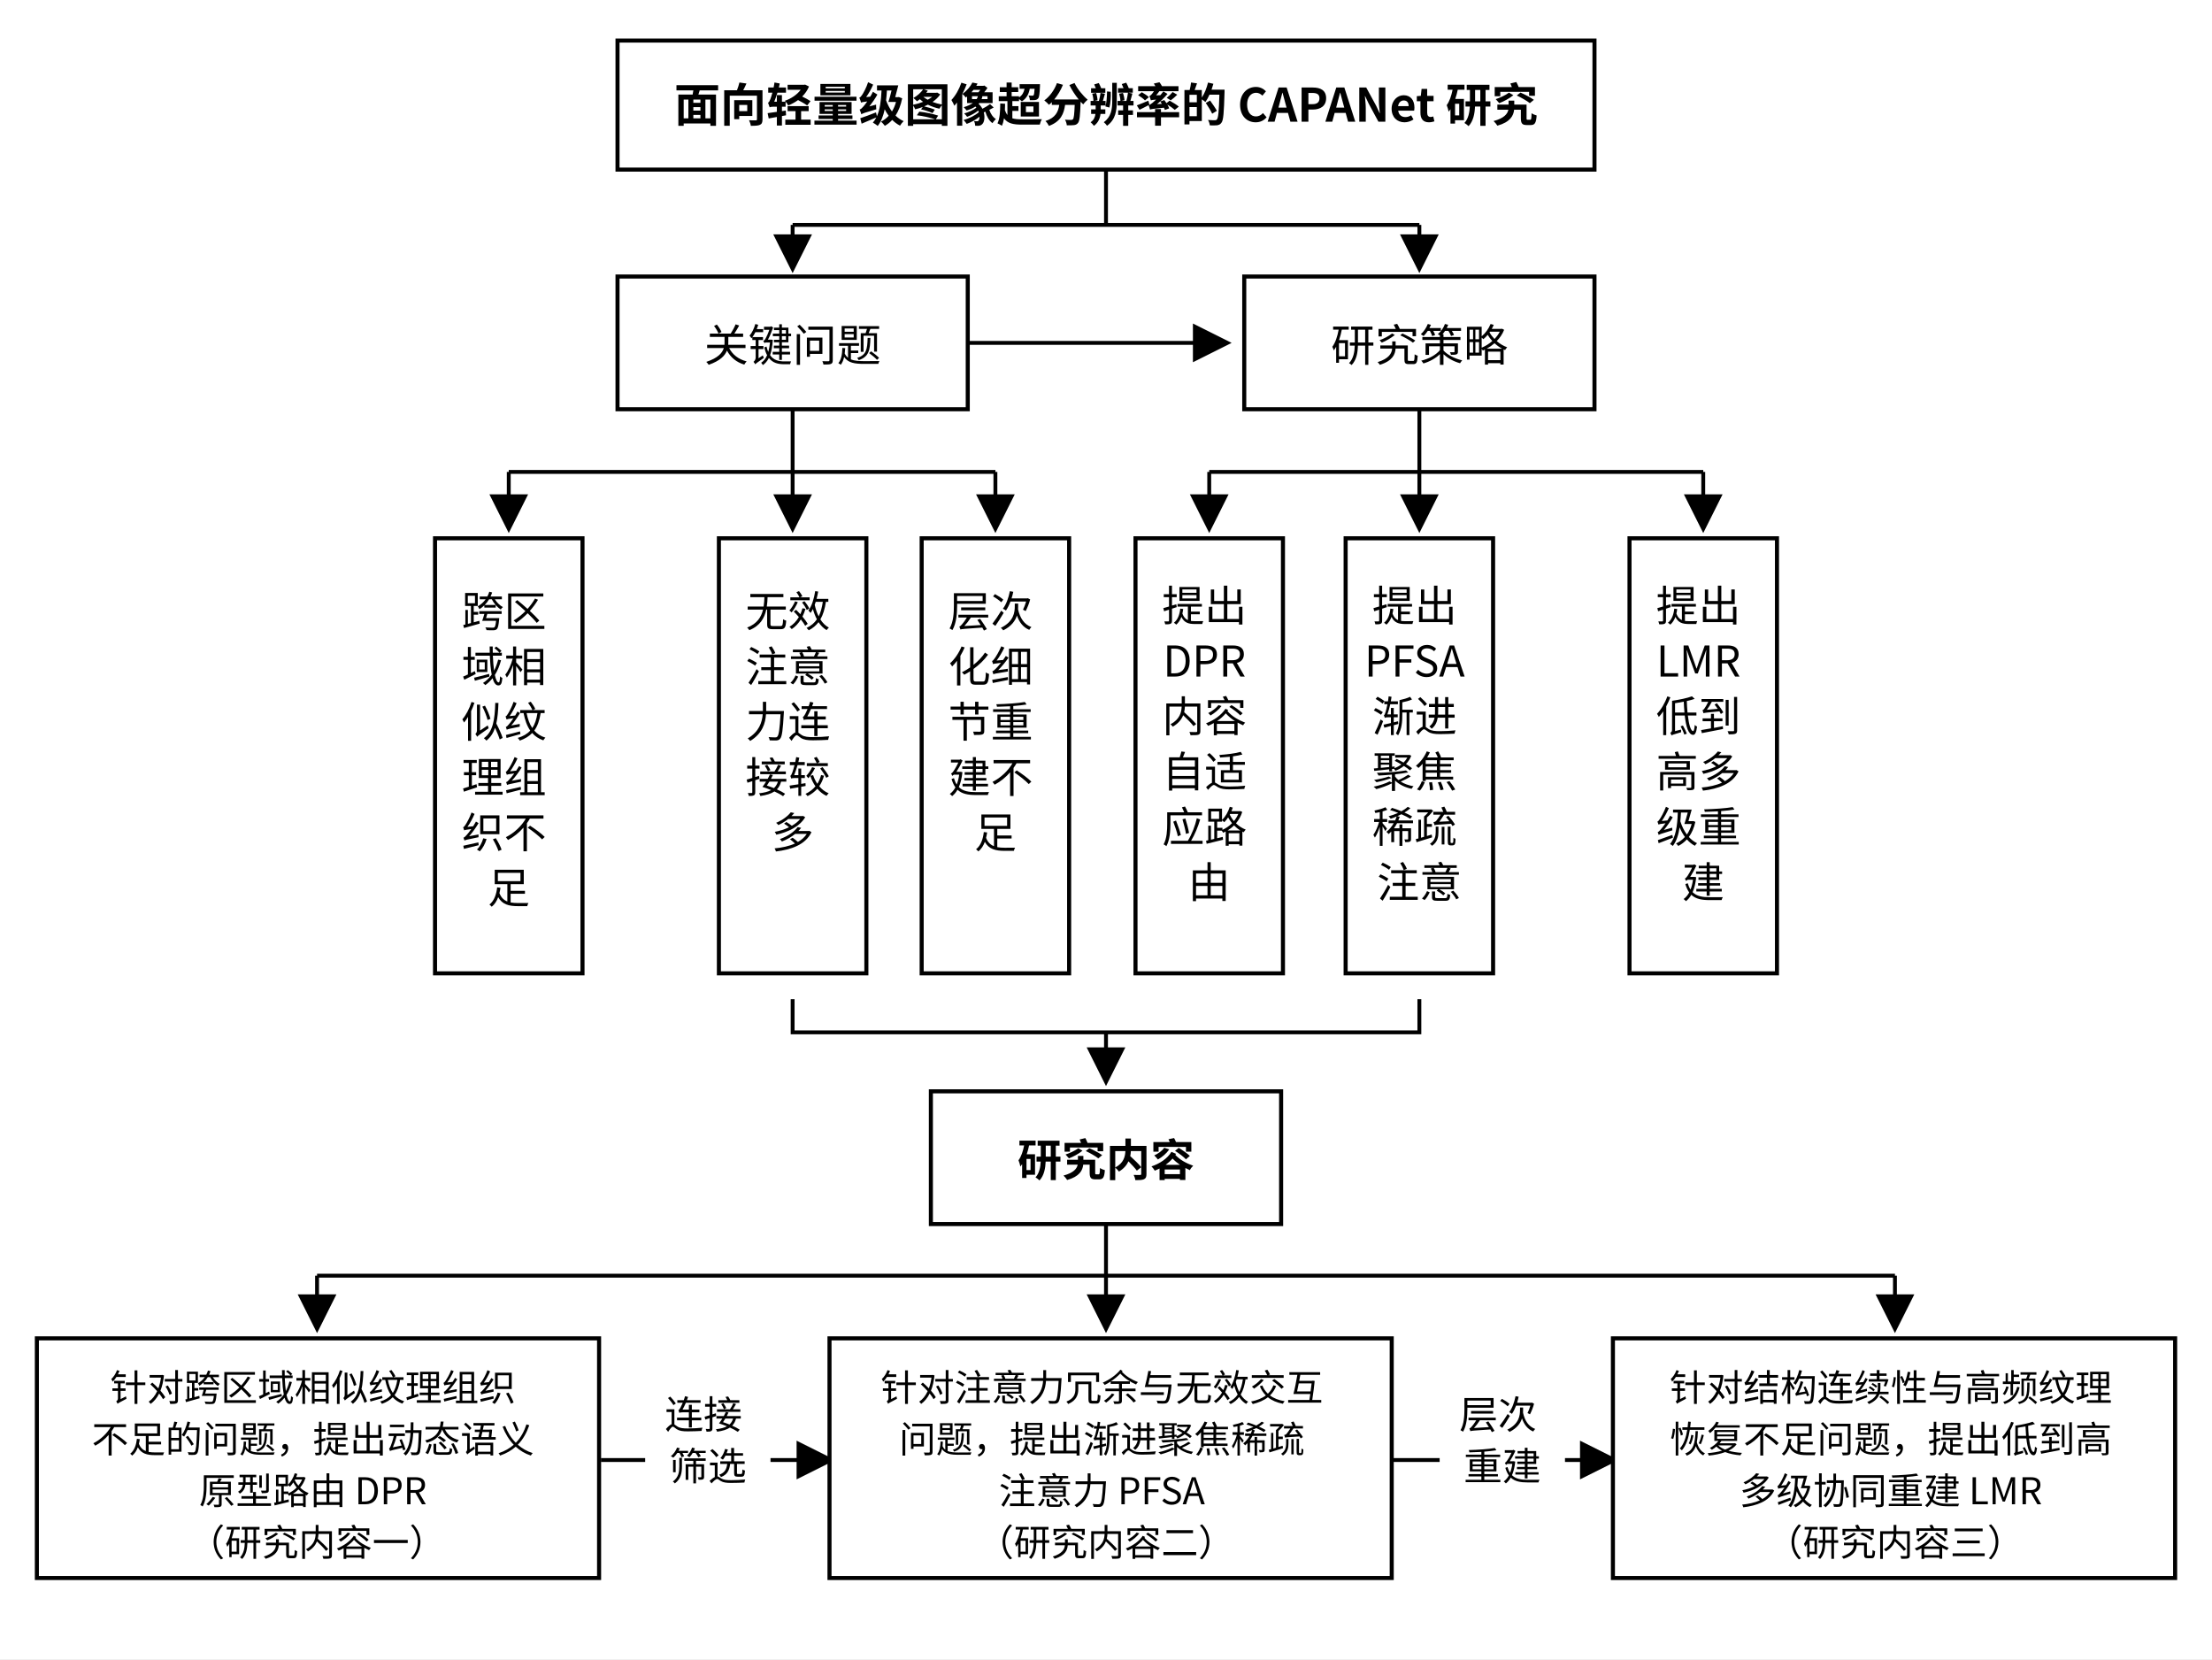
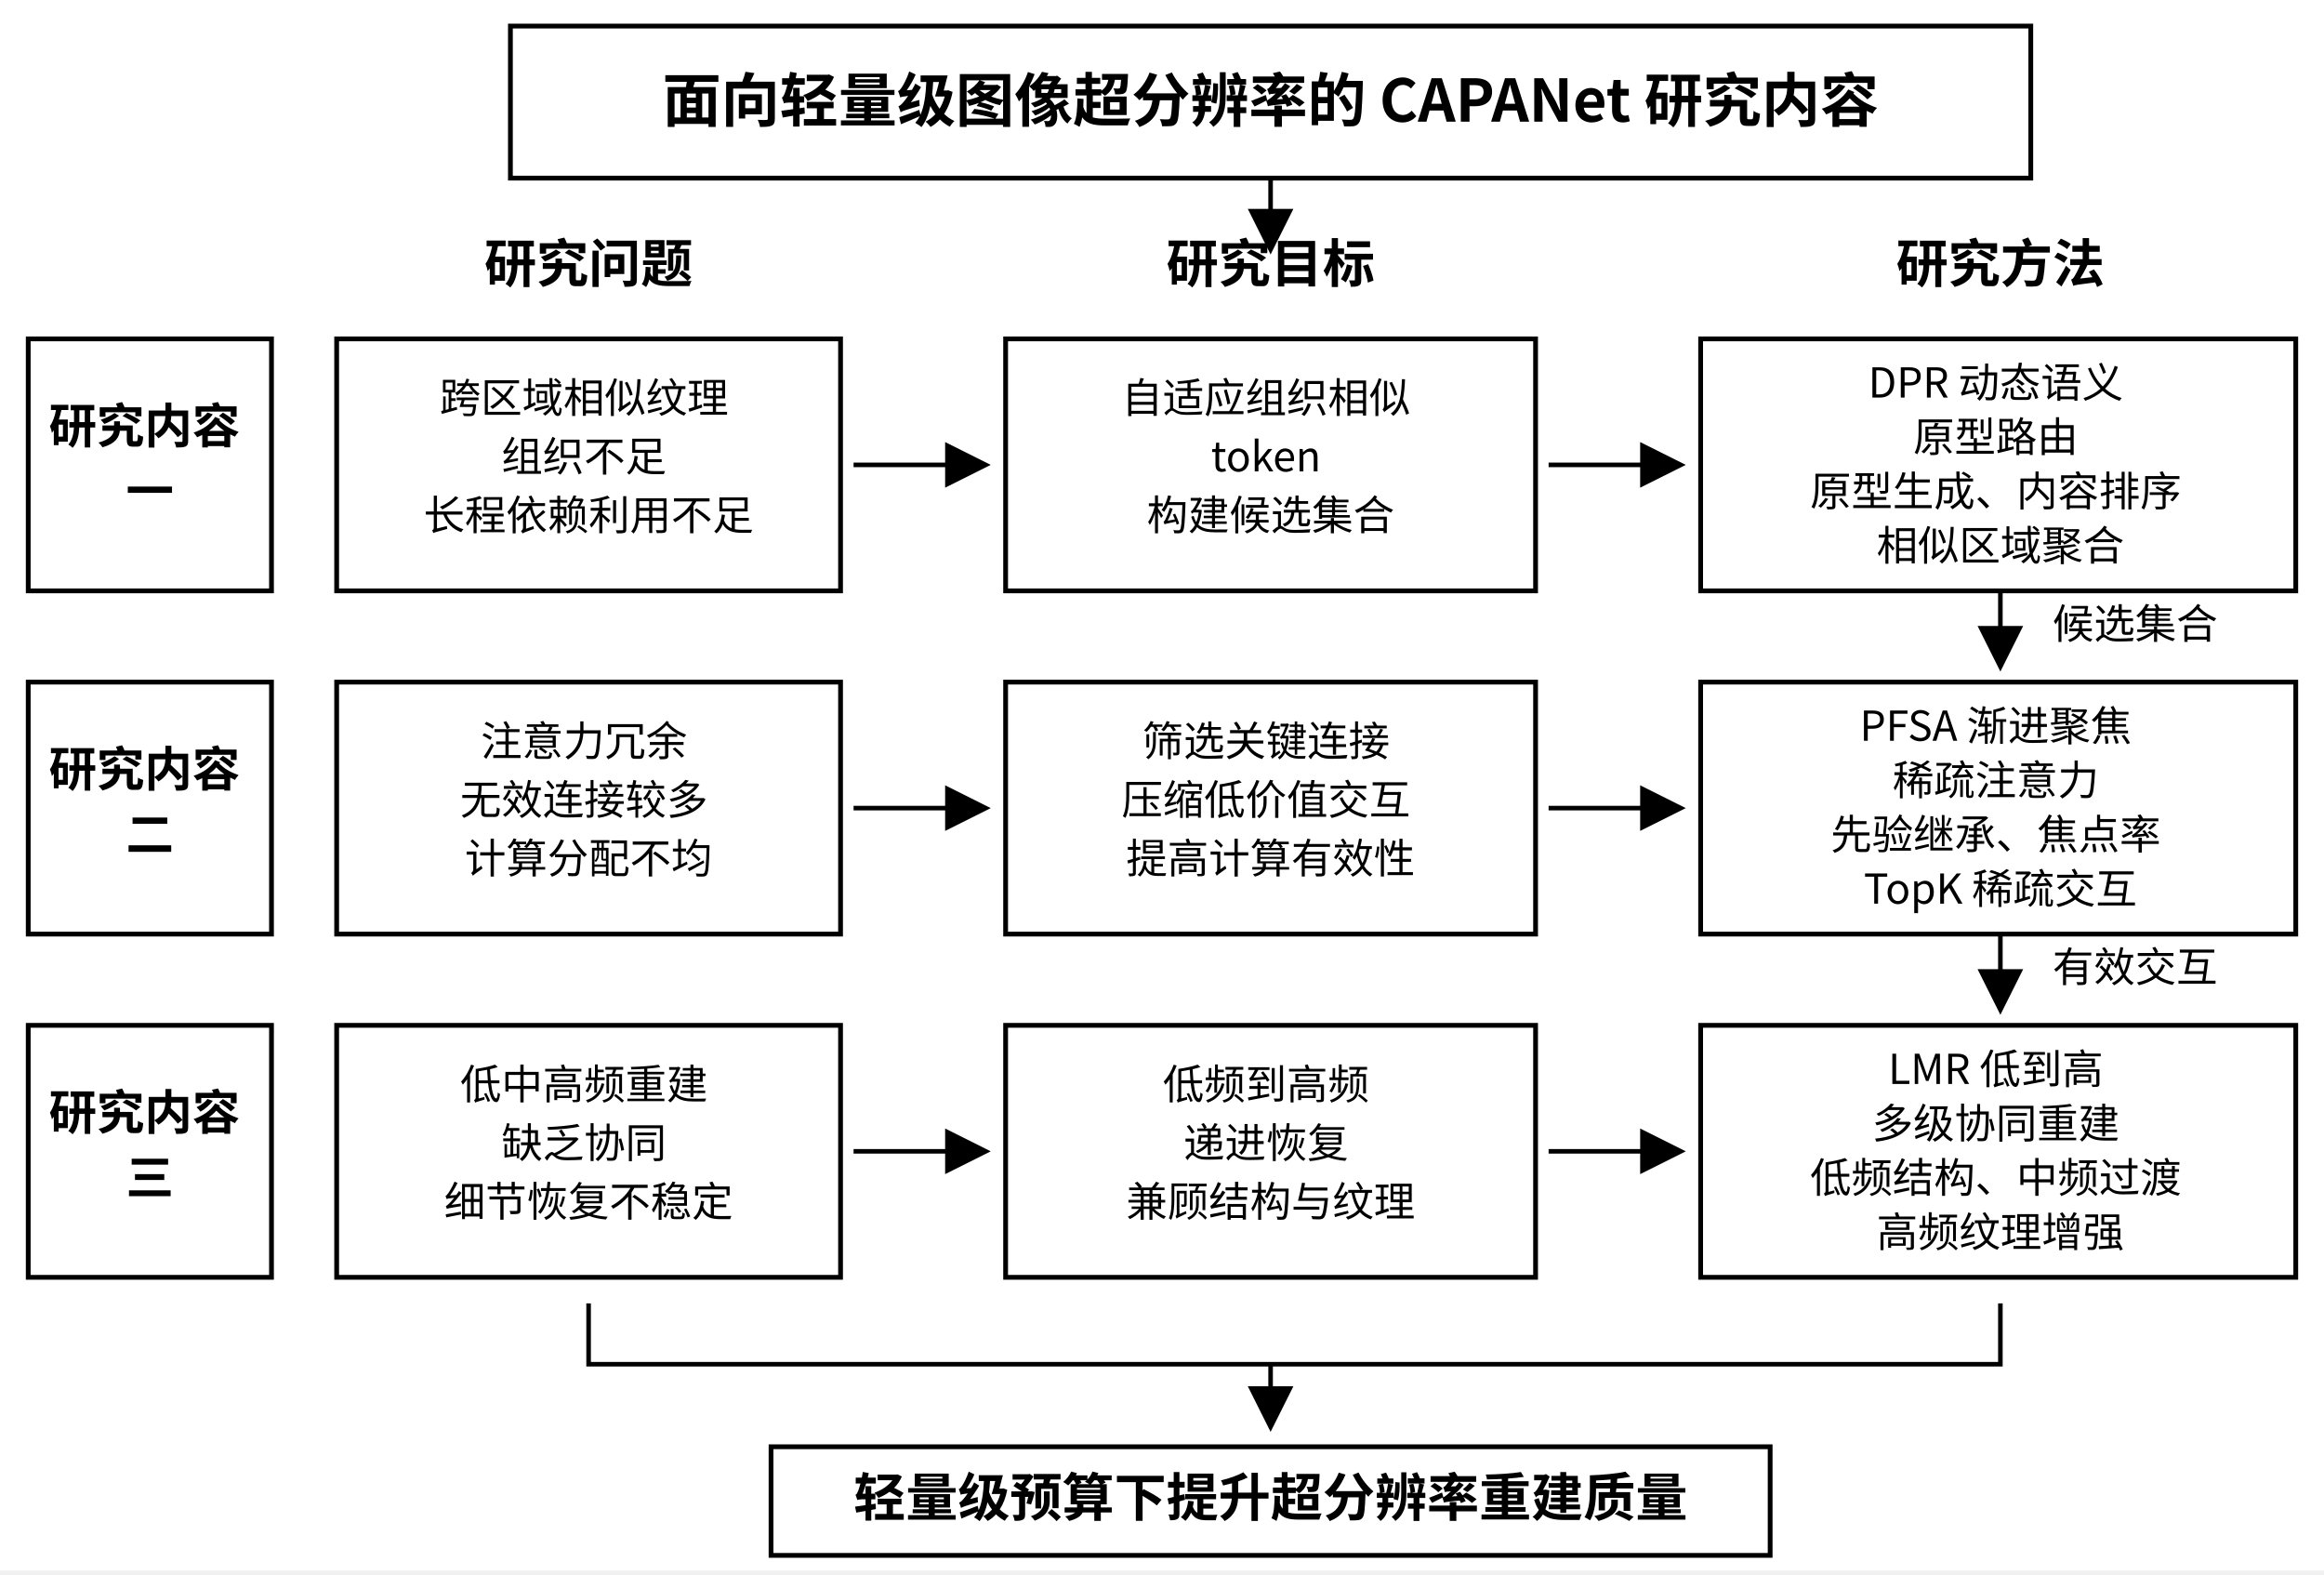
- <svg xmlns="http://www.w3.org/2000/svg" viewBox="0 0 1200 900" role="img" aria-labelledby="title desc">
+ <svg xmlns="http://www.w3.org/2000/svg" viewBox="15 12 1070 725" role="img" aria-labelledby="title desc">
  <defs>
    <marker id="arrow" markerWidth="10" markerHeight="10" refX="8.5" refY="5" orient="auto">
      <path d="M0,0 L10,5 L0,10 Z" fill="#000000" />
+     </marker>
+     <marker id="arrowSmall" markerWidth="8" markerHeight="8" refX="7" refY="4" orient="auto">
+       <path d="M0,0 L8,4 L0,8 Z" fill="#000000" />
    </marker>
  </defs>
  <style>
    .box { fill: #ffffff; stroke: #000000; stroke-width: 2.2; }
    .line { stroke: #000000; stroke-width: 2.1; fill: none; }
    .arrow { stroke: #000000; stroke-width: 2.1; fill: none; marker-end: url(#arrow); }
-     .titleText { font-family: "Noto Sans CJK SC", "Microsoft YaHei", "PingFang SC", "Heiti SC", Arial, sans-serif; font-size: 25px; font-weight: 700; fill: #000000; letter-spacing: 0; }
-     .nodeText { font-family: "Noto Sans CJK SC", "Microsoft YaHei", "PingFang SC", "Heiti SC", Arial, sans-serif; font-size: 24px; fill: #000000; letter-spacing: 0; }
-     .nodeBold { font-family: "Noto Sans CJK SC", "Microsoft YaHei", "PingFang SC", "Heiti SC", Arial, sans-serif; font-size: 24px; font-weight: 700; fill: #000000; letter-spacing: 0; }
-     .verticalText { font-family: "Noto Sans CJK SC", "Microsoft YaHei", "PingFang SC", "Heiti SC", Arial, sans-serif; font-size: 23px; fill: #000000; letter-spacing: 0; }
-     .bodyText { font-family: "Noto Sans CJK SC", "Microsoft YaHei", "PingFang SC", "Heiti SC", Arial, sans-serif; font-size: 20px; fill: #000000; letter-spacing: 0; }
-     .linkText { font-family: "Noto Sans CJK SC", "Microsoft YaHei", "PingFang SC", "Heiti SC", Arial, sans-serif; font-size: 21px; fill: #000000; letter-spacing: 0; }
+     .smallArrow { stroke: #000000; stroke-width: 1.9; fill: none; marker-end: url(#arrowSmall); }
+     .titleText { font-family: "Noto Sans CJK SC", "Microsoft YaHei", "PingFang SC", "Heiti SC", Arial, sans-serif; font-size: 27px; font-weight: 700; fill: #000000; letter-spacing: 0; }
+     .headerText { font-family: "Noto Sans CJK SC", "Microsoft YaHei", "PingFang SC", "Heiti SC", Arial, sans-serif; font-size: 24px; font-weight: 700; fill: #000000; letter-spacing: 0; }
+     .labelText { font-family: "Noto Sans CJK SC", "Microsoft YaHei", "PingFang SC", "Heiti SC", Arial, sans-serif; font-size: 22px; font-weight: 700; fill: #000000; letter-spacing: 0; }
+     .bodyText { font-family: "Noto Sans CJK SC", "Microsoft YaHei", "PingFang SC", "Heiti SC", Arial, sans-serif; font-size: 19px; fill: #000000; letter-spacing: 0; }
+     .smallText { font-family: "Noto Sans CJK SC", "Microsoft YaHei", "PingFang SC", "Heiti SC", Arial, sans-serif; font-size: 18px; fill: #000000; letter-spacing: 0; }
+     .linkText { font-family: "Noto Sans CJK SC", "Microsoft YaHei", "PingFang SC", "Heiti SC", Arial, sans-serif; font-size: 19px; fill: #000000; letter-spacing: 0; }
  </style>
-   <rect width="1200" height="900" fill="#ffffff" />
-   <rect x="335" y="22" width="530" height="70" class="box" />
-   <text x="600" y="66" text-anchor="middle" class="titleText">面向轻量级图像超分辨率的 CAPANet 研究</text>
-   <path d="M600 92 L600 122" class="line" />
-   <path d="M430 122 L770 122" class="line" />
-   <path d="M430 122 L430 145" class="arrow" />
-   <path d="M770 122 L770 145" class="arrow" />
-   <rect x="335" y="150" width="190" height="72" class="box" />
-   <text x="430" y="196" text-anchor="middle" class="nodeText">关键问题</text>
-   <rect x="675" y="150" width="190" height="72" class="box" />
-   <text x="770" y="196" text-anchor="middle" class="nodeText">研究策略</text>
-   <path d="M525 186 L665 186" class="arrow" />
-   <path d="M430 222 L430 256" class="line" />
-   <path d="M276 256 L540 256" class="line" />
-   <path d="M276 256 L276 286" class="arrow" />
-   <path d="M430 256 L430 286" class="arrow" />
-   <path d="M540 256 L540 286" class="arrow" />
-   <path d="M770 222 L770 256" class="line" />
-   <path d="M656 256 L924 256" class="line" />
-   <path d="M656 256 L656 286" class="arrow" />
-   <path d="M770 256 L770 286" class="arrow" />
-   <path d="M924 256 L924 286" class="arrow" />
-   <rect x="236" y="292" width="80" height="236" class="box" />
-   <text x="276" y="340" text-anchor="middle" class="verticalText">
-     <tspan x="276" dy="0">跨区</tspan>
-     <tspan x="276" dy="30">域相</tspan>
-     <tspan x="276" dy="30">似纹</tspan>
-     <tspan x="276" dy="30">理组</tspan>
-     <tspan x="276" dy="30">织不</tspan>
-     <tspan x="276" dy="30">足</tspan>
+   <rect width="1100" height="735" fill="#ffffff" />
+   <rect x="250" y="24" width="700" height="70" class="box" />
+   <text x="600" y="68" text-anchor="middle" class="titleText">面向轻量级图像超分辨率的 CAPANet 研究内容</text>
+   <path d="M600 94 L600 126" class="arrow" />
+   <text x="286" y="142" text-anchor="middle" class="headerText">研究问题</text>
+   <text x="600" y="142" text-anchor="middle" class="headerText">研究目标</text>
+   <text x="936" y="142" text-anchor="middle" class="headerText">研究方法</text>
+   <rect x="28" y="168" width="112" height="116" class="box" />
+   <text x="84" y="216" text-anchor="middle" class="labelText">
+     <tspan x="84" dy="0">研究内容</tspan>
+     <tspan x="84" dy="30">一</tspan>
  </text>
-   <rect x="390" y="292" width="80" height="236" class="box" />
-   <text x="430" y="340" text-anchor="middle" class="verticalText">
-     <tspan x="430" dy="0">无效</tspan>
-     <tspan x="430" dy="30">注意</tspan>
-     <tspan x="430" dy="30">力连</tspan>
-     <tspan x="430" dy="30">接较</tspan>
-     <tspan x="430" dy="30">多</tspan>
+   <rect x="170" y="168" width="232" height="116" class="box" />
+   <text x="286" y="202" text-anchor="middle" class="bodyText">
+     <tspan x="286" dy="0">跨区域相似纹理</tspan>
+     <tspan x="286" dy="27">组织不足</tspan>
+     <tspan x="286" dy="27">长程依赖利用不足</tspan>
  </text>
-   <rect x="500" y="292" width="80" height="236" class="box" />
-   <text x="540" y="340" text-anchor="middle" class="verticalText">
-     <tspan x="540" dy="0">层次</tspan>
-     <tspan x="540" dy="30">化细</tspan>
-     <tspan x="540" dy="30">节重</tspan>
-     <tspan x="540" dy="30">建不</tspan>
-     <tspan x="540" dy="30">足</tspan>
+   <path d="M408 226 L468 226" class="arrow" />
+   <rect x="478" y="168" width="244" height="116" class="box" />
+   <text x="600" y="202" text-anchor="middle" class="bodyText">
+     <tspan x="600" dy="0">自适应组织相似</tspan>
+     <tspan x="600" dy="27">token</tspan>
+     <tspan x="600" dy="27">构建候选集合</tspan>
  </text>
-   <rect x="616" y="292" width="80" height="236" class="box" />
-   <text x="656" y="337" text-anchor="middle" class="verticalText">
-     <tspan x="656" dy="0">提出</tspan>
-     <tspan x="656" dy="30">DPR</tspan>
-     <tspan x="656" dy="30">内容</tspan>
-     <tspan x="656" dy="30">自适</tspan>
-     <tspan x="656" dy="30">应路</tspan>
-     <tspan x="656" dy="30">由</tspan>
+   <path d="M728 226 L788 226" class="arrow" />
+   <rect x="798" y="168" width="274" height="116" class="box" />
+   <text x="936" y="195" text-anchor="middle" class="bodyText">
+     <tspan x="936" dy="0">DPR 动态语义</tspan>
+     <tspan x="936" dy="25">原型路由</tspan>
+     <tspan x="936" dy="25">原型生成、内容排序</tspan>
+     <tspan x="936" dy="25">相似区域聚合</tspan>
  </text>
-   <rect x="730" y="292" width="80" height="236" class="box" />
-   <text x="770" y="337" text-anchor="middle" class="verticalText">
-     <tspan x="770" dy="0">提出</tspan>
-     <tspan x="770" dy="30">PFSA</tspan>
-     <tspan x="770" dy="30">渐进</tspan>
-     <tspan x="770" dy="30">聚焦</tspan>
-     <tspan x="770" dy="30">稀疏</tspan>
-     <tspan x="770" dy="30">注意</tspan>
+   <path d="M936 284 L936 318" class="arrow" />
+   <text x="960" y="306" text-anchor="start" class="linkText">候选集合</text>
+   <rect x="28" y="326" width="112" height="116" class="box" />
+   <text x="84" y="374" text-anchor="middle" class="labelText">
+     <tspan x="84" dy="0">研究内容</tspan>
+     <tspan x="84" dy="30">二</tspan>
  </text>
-   <rect x="884" y="292" width="80" height="236" class="box" />
-   <text x="924" y="337" text-anchor="middle" class="verticalText">
-     <tspan x="924" dy="0">提出</tspan>
-     <tspan x="924" dy="30">LMR</tspan>
-     <tspan x="924" dy="30">低到</tspan>
-     <tspan x="924" dy="30">高多</tspan>
-     <tspan x="924" dy="30">级重</tspan>
-     <tspan x="924" dy="30">建</tspan>
+   <rect x="170" y="326" width="232" height="116" class="box" />
+   <text x="286" y="360" text-anchor="middle" class="bodyText">
+     <tspan x="286" dy="0">注意力冗余</tspan>
+     <tspan x="286" dy="27">无效连接较多</tspan>
+     <tspan x="286" dy="27">计算分配不均</tspan>
  </text>
-   <path d="M430 542 L430 560 L770 560 L770 542" class="line" />
-   <path d="M600 560 L600 586" class="arrow" />
-   <rect x="505" y="592" width="190" height="72" class="box" />
-   <text x="600" y="638" text-anchor="middle" class="nodeBold">研究内容</text>
-   <path d="M600 664 L600 692" class="line" />
-   <path d="M172 692 L1028 692" class="line" />
-   <path d="M172 692 L172 720" class="arrow" />
-   <path d="M600 692 L600 720" class="arrow" />
-   <path d="M1028 692 L1028 720" class="arrow" />
-   <rect x="20" y="726" width="305" height="130" class="box" />
-   <text x="172" y="760" text-anchor="middle" class="bodyText">
-     <tspan x="172" dy="0">针对跨区域相似纹理组织</tspan>
-     <tspan x="172" dy="28">不足的问题，提出动态语义</tspan>
-     <tspan x="172" dy="28">原型路由 DPR</tspan>
-     <tspan x="172" dy="28">（研究内容一）</tspan>
+   <path d="M408 384 L468 384" class="arrow" />
+   <rect x="478" y="326" width="244" height="116" class="box" />
+   <text x="600" y="360" text-anchor="middle" class="bodyText">
+     <tspan x="600" dy="0">筛选关键连接</tspan>
+     <tspan x="600" dy="27">压缩低价值交互</tspan>
+     <tspan x="600" dy="27">提高计算有效性</tspan>
  </text>
-   <rect x="354" y="760" width="60" height="58" fill="#ffffff" />
-   <text x="384" y="775" text-anchor="middle" class="linkText">
-     <tspan x="384" dy="0">连接</tspan>
-     <tspan x="384" dy="28">筛选</tspan>
+   <path d="M728 384 L788 384" class="arrow" />
+   <rect x="798" y="326" width="274" height="116" class="box" />
+   <text x="936" y="353" text-anchor="middle" class="bodyText">
+     <tspan x="936" dy="0">PFSA 渐进聚焦</tspan>
+     <tspan x="936" dy="25">稀疏注意力</tspan>
+     <tspan x="936" dy="25">先验继承、焦点率</tspan>
+     <tspan x="936" dy="25">TopK 稀疏交互</tspan>
  </text>
-   <path d="M326 792 L350 792" class="line" />
-   <path d="M418 792 L450 792" class="arrow" />
-   <rect x="450" y="726" width="305" height="130" class="box" />
-   <text x="600" y="760" text-anchor="middle" class="bodyText">
-     <tspan x="600" dy="0">针对注意力冗余与无效交互</tspan>
-     <tspan x="600" dy="28">问题，提出渐进聚焦稀疏</tspan>
-     <tspan x="600" dy="28">注意力 PFSA</tspan>
-     <tspan x="600" dy="28">（研究内容二）</tspan>
+   <path d="M936 442 L936 476" class="arrow" />
+   <text x="960" y="464" text-anchor="start" class="linkText">有效交互</text>
+   <rect x="28" y="484" width="112" height="116" class="box" />
+   <text x="84" y="532" text-anchor="middle" class="labelText">
+     <tspan x="84" dy="0">研究内容</tspan>
+     <tspan x="84" dy="30">三</tspan>
  </text>
-   <rect x="785" y="760" width="60" height="58" fill="#ffffff" />
-   <text x="815" y="775" text-anchor="middle" class="linkText">
-     <tspan x="815" dy="0">层次</tspan>
-     <tspan x="815" dy="28">重建</tspan>
+   <rect x="170" y="484" width="232" height="116" class="box" />
+   <text x="286" y="518" text-anchor="middle" class="bodyText">
+     <tspan x="286" dy="0">低中高频重建</tspan>
+     <tspan x="286" dy="27">缺乏协同</tspan>
+     <tspan x="286" dy="27">细节恢复不稳定</tspan>
  </text>
-   <path d="M756 792 L781 792" class="line" />
-   <path d="M849 792 L875 792" class="arrow" />
-   <rect x="875" y="726" width="305" height="130" class="box" />
-   <text x="1028" y="760" text-anchor="middle" class="bodyText">
-     <tspan x="1028" dy="0">针对结构连续性与高频纹理</tspan>
-     <tspan x="1028" dy="28">恢复不足问题，提出低到高</tspan>
-     <tspan x="1028" dy="28">多级协同重建 LMR</tspan>
-     <tspan x="1028" dy="28">（研究内容三）</tspan>
+   <path d="M408 542 L468 542" class="arrow" />
+   <rect x="478" y="484" width="244" height="116" class="box" />
+   <text x="600" y="518" text-anchor="middle" class="bodyText">
+     <tspan x="600" dy="0">低频到高频</tspan>
+     <tspan x="600" dy="27">递进恢复</tspan>
+     <tspan x="600" dy="27">兼顾结构与纹理</tspan>
  </text>
+   <path d="M728 542 L788 542" class="arrow" />
+   <rect x="798" y="484" width="274" height="116" class="box" />
+   <text x="936" y="511" text-anchor="middle" class="bodyText">
+     <tspan x="936" dy="0">LMR 低到高</tspan>
+     <tspan x="936" dy="25">多级协同重建</tspan>
+     <tspan x="936" dy="25">低频结构、中频过渡</tspan>
+     <tspan x="936" dy="25">高频纹理增强</tspan>
+   </text>
+   <path d="M286 612 L286 640 L936 640 L936 612" class="line" />
+   <path d="M600 640 L600 668" class="arrow" />
+   <rect x="370" y="678" width="460" height="50" class="box" />
+   <text x="600" y="710" text-anchor="middle" class="headerText">轻量级预算下提升超分辨率重建质量</text>
</svg>
